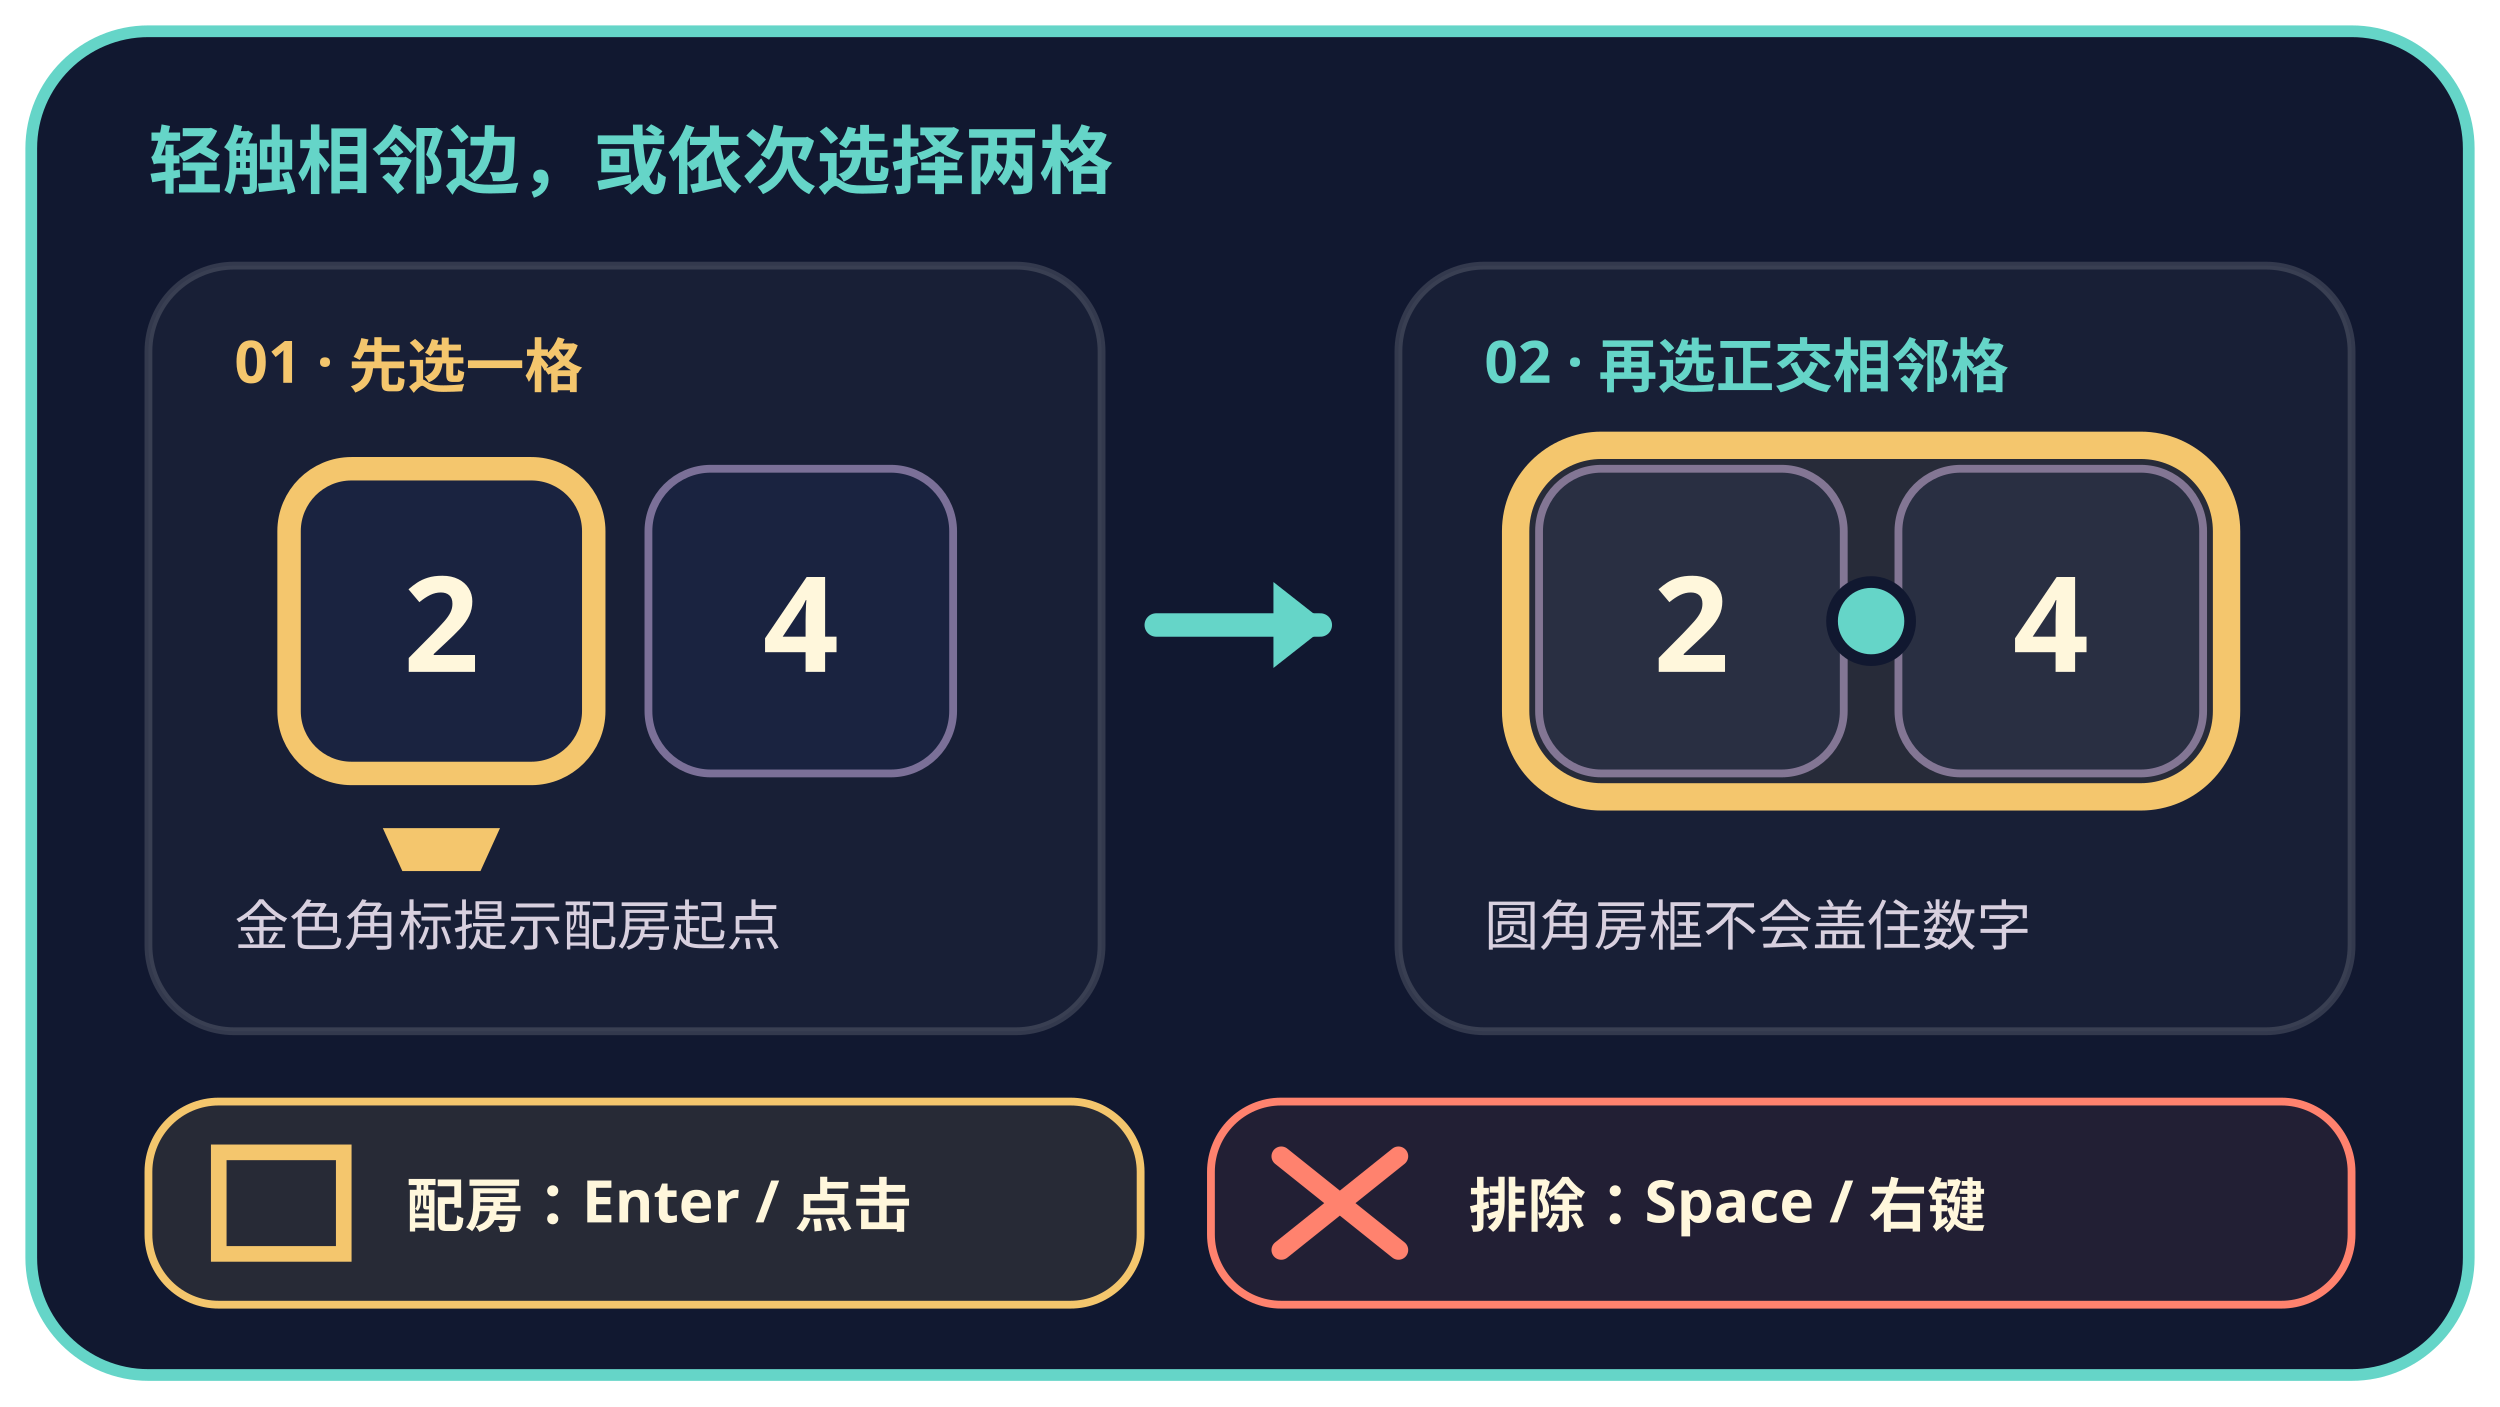
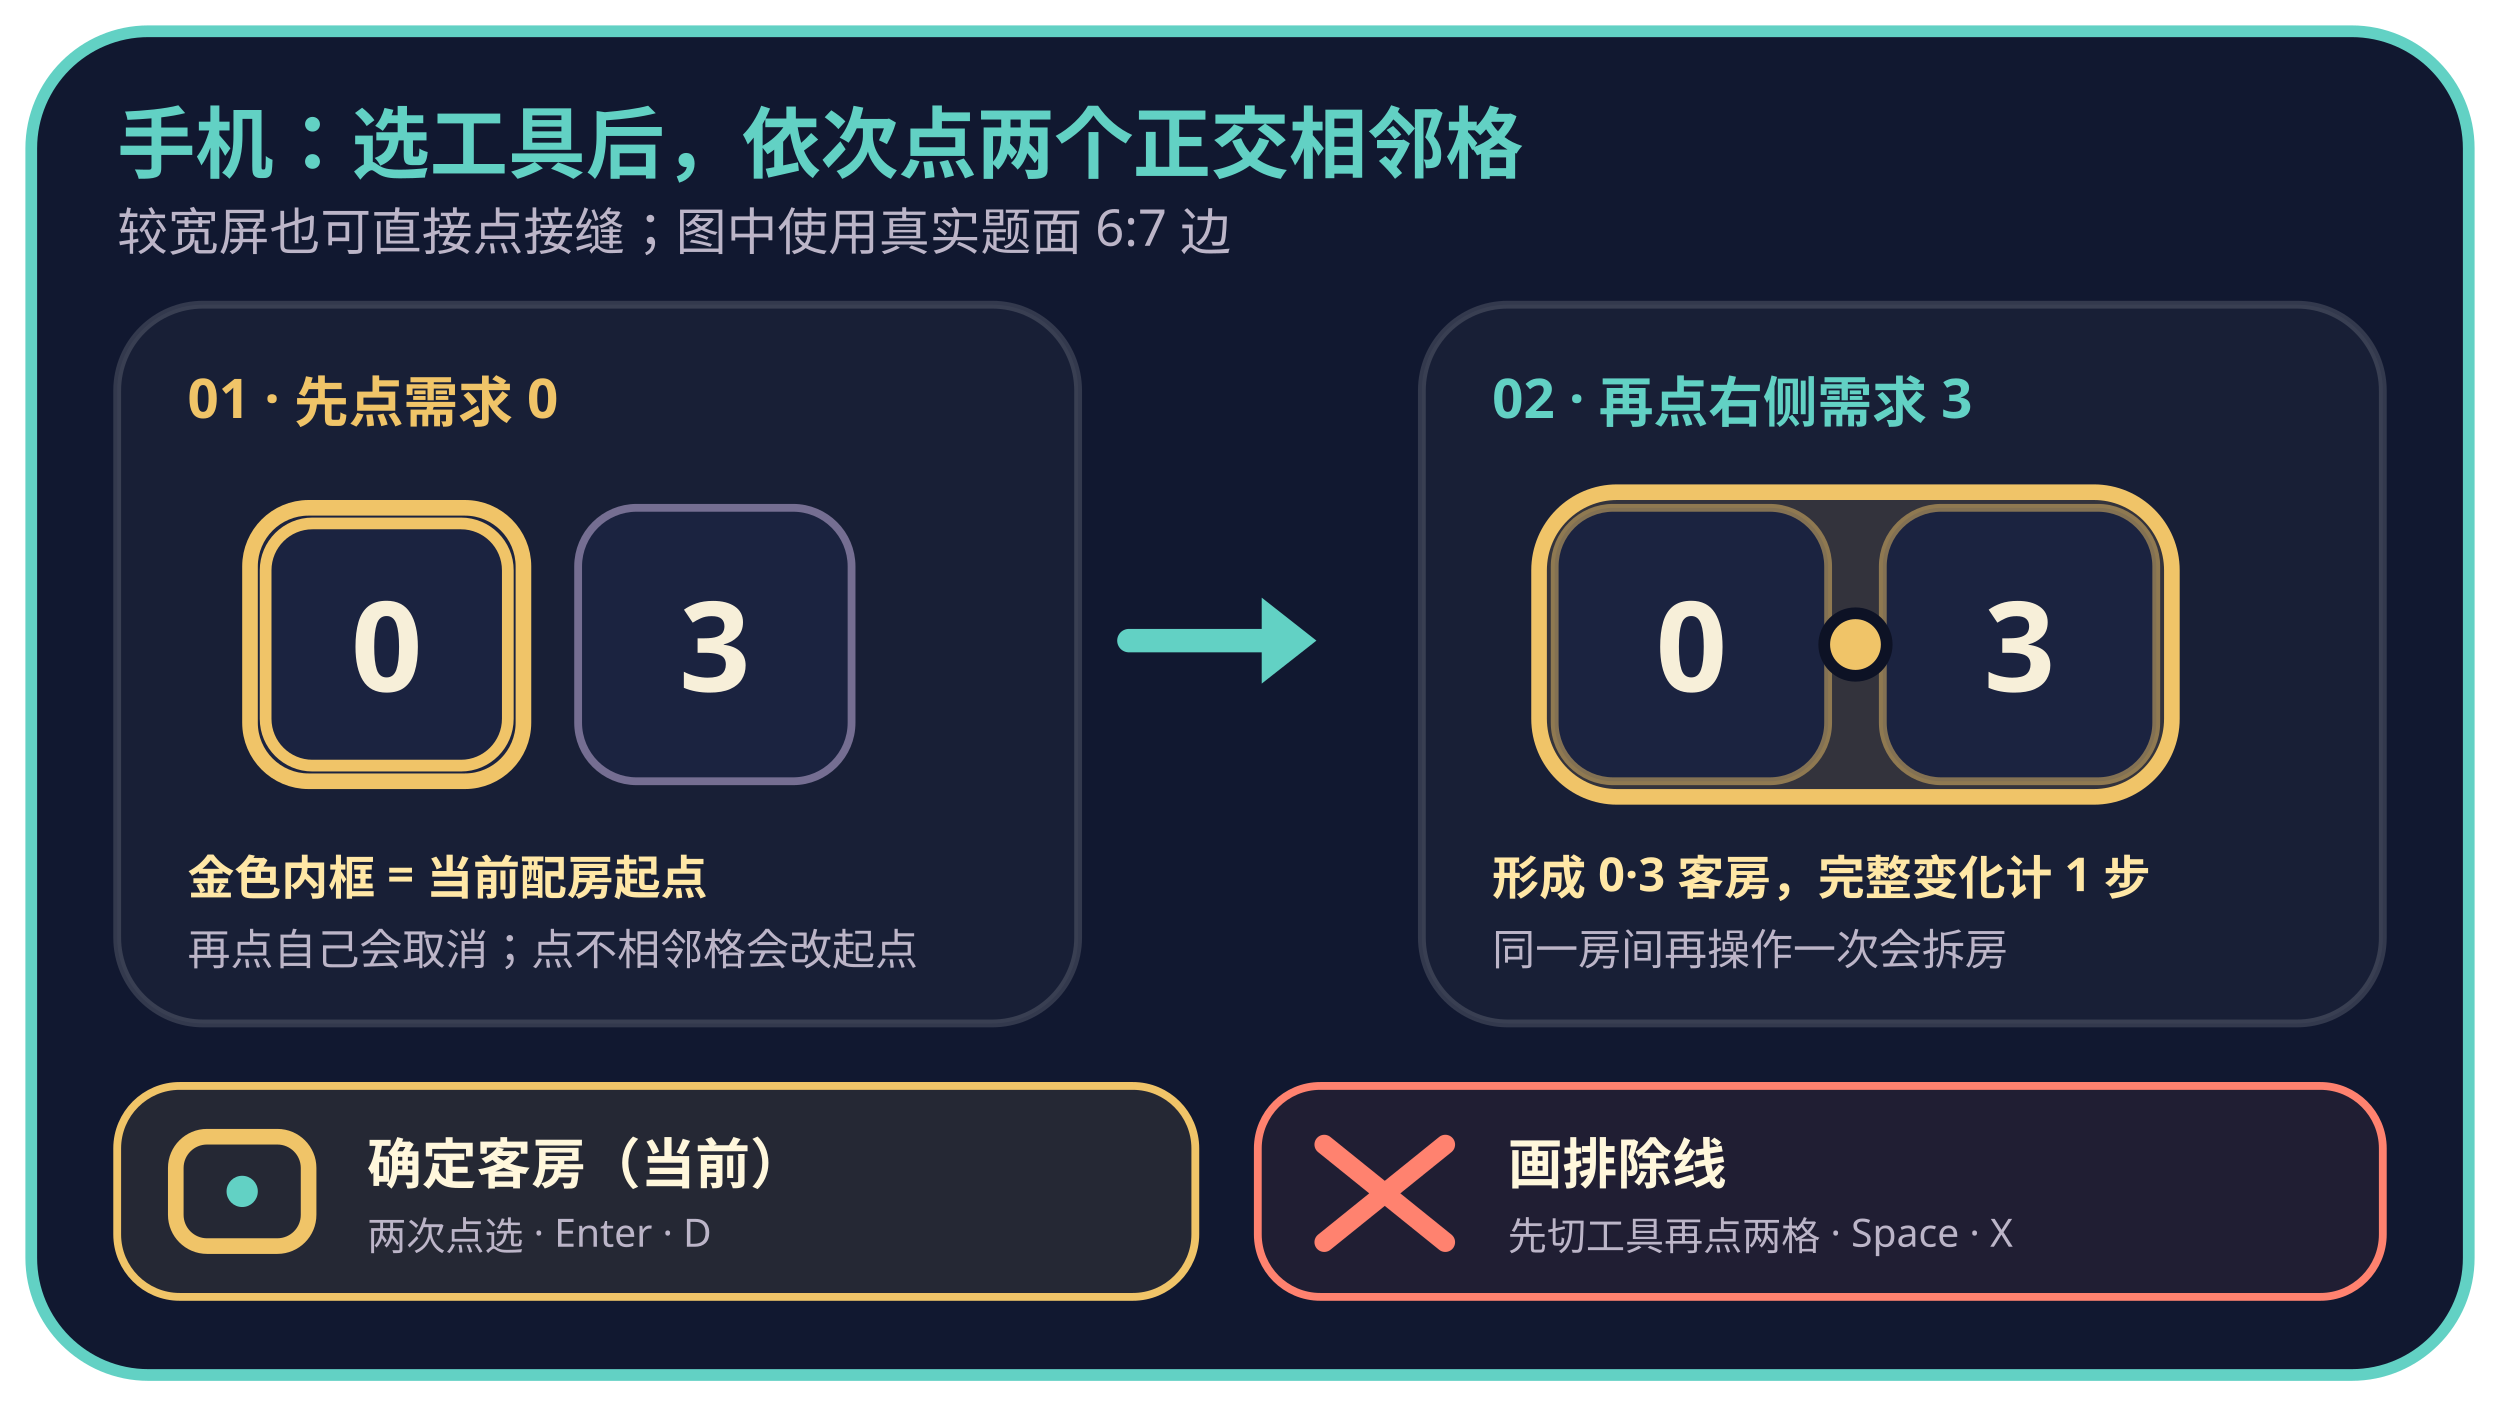
- <svg xmlns="http://www.w3.org/2000/svg" viewBox="0 0 640 360" preserveAspectRatio="xMidYMid meet" role="img" aria-labelledby="title description" data-tutorial-state="action">
-   <rect x="8" y="8" width="624" height="344" rx="30" fill="#111830" stroke="#65d5c8" stroke-width="3" />
+ <svg xmlns="http://www.w3.org/2000/svg" viewBox="0 0 640 360" preserveAspectRatio="xMidYMid meet" role="img" aria-labelledby="title description" data-tutorial-state="action" data-puzzle-id="yokai-inn:g1:o3:u:do80yl:a10" data-action="room" data-first-cell="6" data-second-cell="7" data-edge="6:7">
+   <rect x="8" y="8" width="624" height="344" rx="30" fill="#111830" stroke="#62d1c4" stroke-width="3" />
  <g font-family="system-ui,sans-serif">
-     <text x="38" y="48" fill="#65d5c8" font-size="19" font-weight="900">轻触相邻边，或依次选择两格</text>
-     <g transform="translate(38 68)">
-       <rect width="244" height="196" rx="22" fill="#ffffff08" stroke="#ffffff24" stroke-width="2" />
-       <text x="22" y="30" fill="#f4c66d" font-size="15" font-weight="900">01 · 先选一格</text>
-       <g transform="translate(36 52)" text-anchor="middle" font-size="34" font-weight="900">
-         <rect width="78" height="78" rx="16" fill="#1a2340" stroke="#f4c66d" stroke-width="6" />
-         <rect x="92" width="78" height="78" rx="16" fill="#1a2340" stroke="#7b7098" stroke-width="2" />
-         <text x="39" y="52" fill="#fff7dc">2</text>
-         <text x="131" y="52" fill="#fff7dc">4</text>
-         <path d="M24 92h30l-5 11h-20z" fill="#f4c66d" />
+     <text x="30" y="44" fill="#62d1c4" font-size="20" font-weight="900">手机：选工具后，依次点两个正交相邻格</text>
+     <text x="30" y="64" fill="#bcb5c8" font-size="13">较宽屏也可直接点接缝；图中使用真实题面 6:7 边</text>
+     <g transform="translate(30 78)">
+       <rect width="246" height="184" rx="22" fill="#ffffff08" stroke="#ffffff24" stroke-width="2" />
+       <text x="18" y="29" fill="#f0c468" font-size="14" font-weight="900">01 · 先点需求 0</text>
+       <g transform="translate(34 52)" data-real-element="anchor-state">
+         <rect width="70" height="70" rx="15" fill="#1b2340" stroke="#f0c468" stroke-width="4" />
+         <rect x="84" width="70" height="70" rx="15" fill="#1b2340" stroke="#756e92" stroke-width="2" />
+         <text x="35" y="47" text-anchor="middle" fill="#f7efd9" font-size="32" font-weight="900">0</text>
+         <text x="119" y="47" text-anchor="middle" fill="#f7efd9" font-size="32" font-weight="900">3</text>
+         <rect x="4" y="4" width="62" height="62" rx="12" fill="none" stroke="#f0c468" stroke-width="3" />
      </g>
-       <text x="22" y="174" fill="#d8d0df" font-size="14">金色角标提示配房起点</text>
+       <text x="18" y="151" fill="#ffe7a6" font-size="12" font-weight="800">金色内框 = 当前配房起点</text>
+       <text x="18" y="169" fill="#bcb5c8" font-size="11">再点自己会取消；点不相邻格会改起点</text>
    </g>
-     <path d="M296 160h42" stroke="#65d5c8" stroke-width="6" stroke-linecap="round" />
-     <path d="M340 160l-14-11v22z" fill="#65d5c8" />
-     <g transform="translate(358 68)">
-       <rect width="244" height="196" rx="22" fill="#ffffff08" stroke="#ffffff24" stroke-width="2" />
-       <text x="22" y="30" fill="#65d5c8" font-size="15" font-weight="900">02 · 再选正交相邻格</text>
-       <g transform="translate(36 52)" text-anchor="middle" font-size="34" font-weight="900">
-         <rect width="78" height="78" rx="16" fill="#1a2340" stroke="#7b7098" stroke-width="2" />
-         <rect x="92" width="78" height="78" rx="16" fill="#1a2340" stroke="#7b7098" stroke-width="2" />
-         <rect x="-6" y="-6" width="182" height="90" rx="22" fill="#f4c66d12" stroke="#f4c66d" stroke-width="7" />
-         <text x="39" y="52" fill="#fff7dc">2</text>
-         <text x="131" y="52" fill="#fff7dc">4</text>
-         <circle cx="85" cy="39" r="10" fill="#65d5c8" stroke="#111830" stroke-width="3" />
+     <path d="M289 164h40" stroke="#62d1c4" stroke-width="6" stroke-linecap="round" />
+     <path d="m337 164-14-11v22z" fill="#62d1c4" />
+     <g transform="translate(364 78)">
+       <rect width="246" height="184" rx="22" fill="#ffffff08" stroke="#ffffff24" stroke-width="2" />
+       <text x="18" y="29" fill="#62d1c4" font-size="14" font-weight="900">02 · 再点右侧需求 3</text>
+       <g transform="translate(34 52)" data-real-element="room-state">
+         <rect x="-4" y="-4" width="162" height="78" rx="20" fill="#f0c46820" stroke="#f0c468" stroke-width="4" />
+         <rect width="70" height="70" rx="15" fill="#1b2340" stroke="#f0c4687c" stroke-width="2" />
+         <rect x="84" width="70" height="70" rx="15" fill="#1b2340" stroke="#f0c4687c" stroke-width="2" />
+         <text x="35" y="47" text-anchor="middle" fill="#f7efd9" font-size="32" font-weight="900">0</text>
+         <text x="119" y="47" text-anchor="middle" fill="#f7efd9" font-size="32" font-weight="900">3</text>
+         <circle cx="77" cy="35" r="8" fill="#f0c468" stroke="#0d1225" stroke-width="3" />
      </g>
-       <text x="22" y="174" fill="#d8d0df" font-size="14">圆角房框不会盖住数字</text>
+       <text x="18" y="151" fill="#ffe7a6" font-size="12" font-weight="800">形成 0·3 客房，完整变化计 1 步</text>
+       <text x="18" y="169" fill="#bcb5c8" font-size="11">同一房间再操作一次会拆房</text>
    </g>
-     <g transform="translate(38 282)">
-       <rect width="254" height="52" rx="18" fill="#f4c66d1a" stroke="#f4c66d" stroke-width="2" />
-       <path d="M18 13h32v26H18z" fill="none" stroke="#f4c66d" stroke-width="4" />
-       <text x="66" y="32" fill="#fff7dc" font-size="15" font-weight="800">配房：Enter / 点击</text>
+     <g transform="translate(30 278)">
+       <rect width="276" height="54" rx="16" fill="#f0c46818" stroke="#f0c468" stroke-width="2" />
+       <rect x="15" y="13" width="34" height="28" rx="8" fill="none" stroke="#f0c468" stroke-width="4" />
+       <circle cx="32" cy="27" r="4" fill="#62d1c4" />
+       <text x="64" y="25" fill="#fff7dc" font-size="14" font-weight="900">确定客房（当前）</text>
+       <text x="64" y="42" fill="#bcb5c8" font-size="10">两次点选 · Enter · D</text>
    </g>
-     <g transform="translate(310 282)">
-       <rect width="292" height="52" rx="18" fill="#ff826e12" stroke="#ff826e" stroke-width="2" />
-       <path d="M18 14l30 24m0-24L18 38" stroke="#ff826e" stroke-width="5" stroke-linecap="round" />
-       <text x="66" y="32" fill="#fff7dc" font-size="15" font-weight="800">排除：Space / 右键</text>
+     <g transform="translate(322 278)">
+       <rect width="288" height="54" rx="16" fill="#ff826f10" stroke="#ff826f" stroke-width="2" />
+       <path d="M17 15l31 25m0-25L17 40" stroke="#ff826f" stroke-width="5" stroke-linecap="round" />
+       <text x="64" y="25" fill="#fff7dc" font-size="14" font-weight="900">画排除线</text>
+       <text x="64" y="42" fill="#bcb5c8" font-size="10">先切工具再点两格 · Space · X</text>
    </g>
  </g>
</svg>
